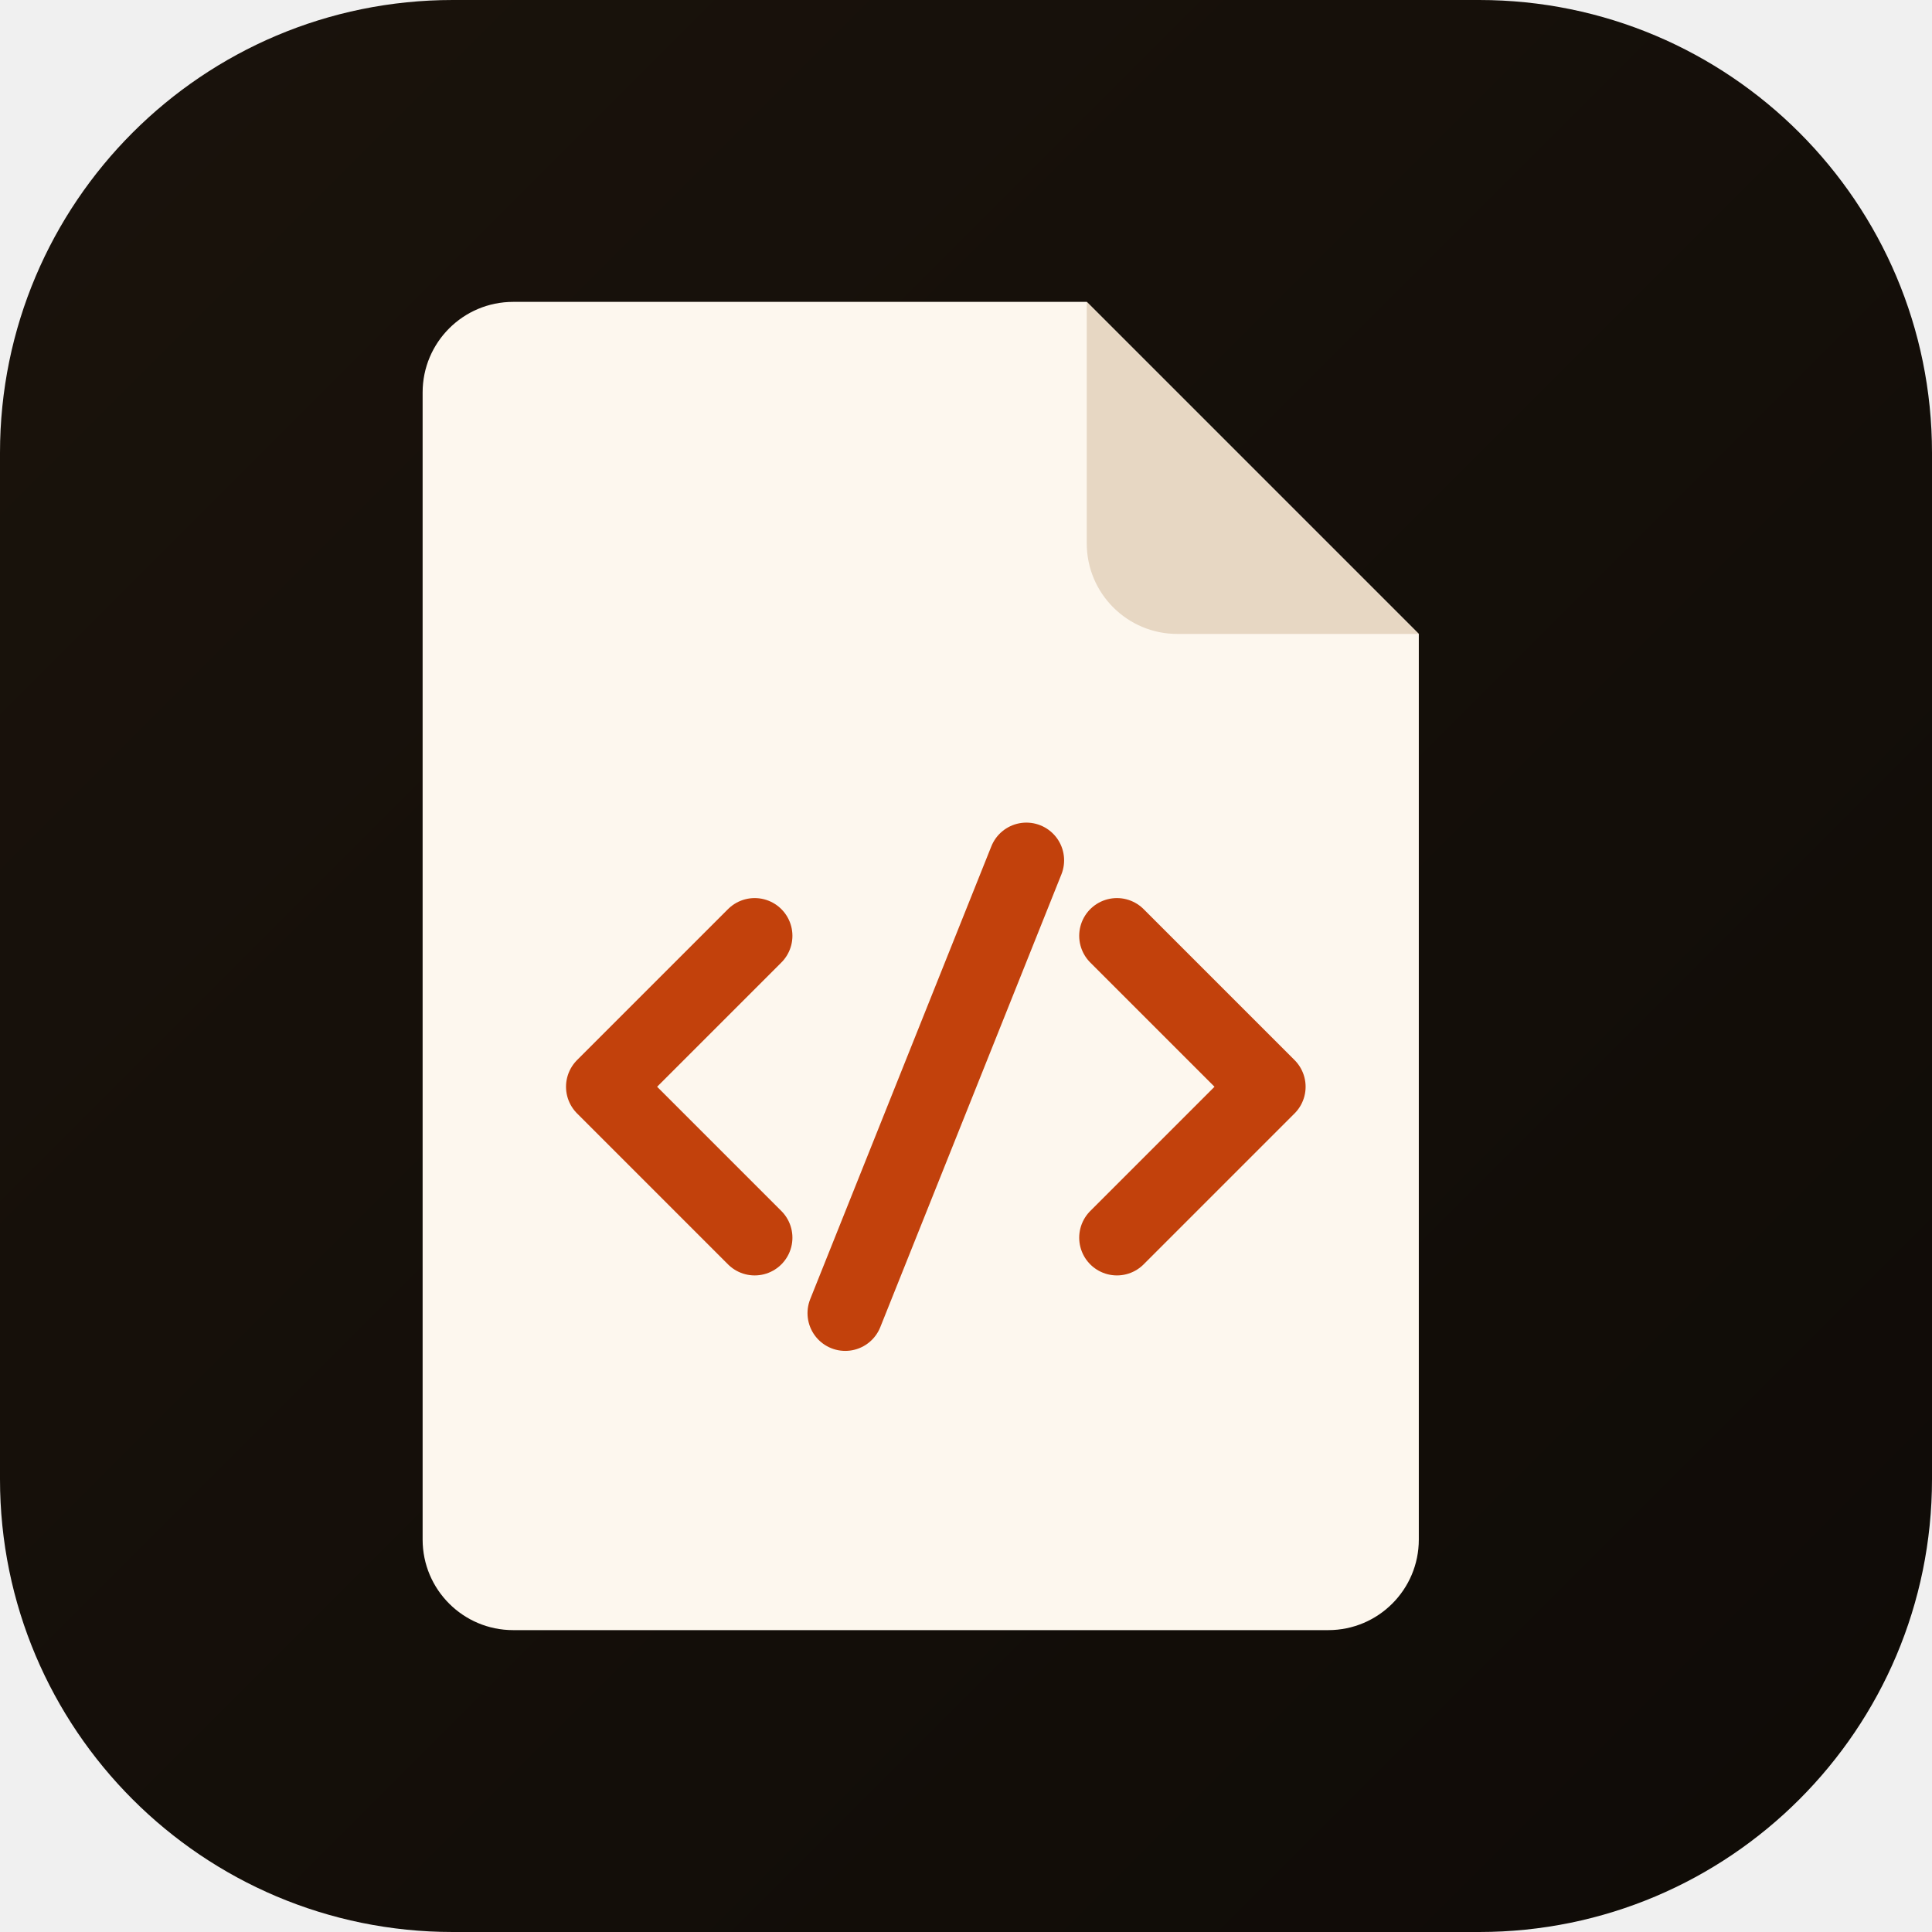
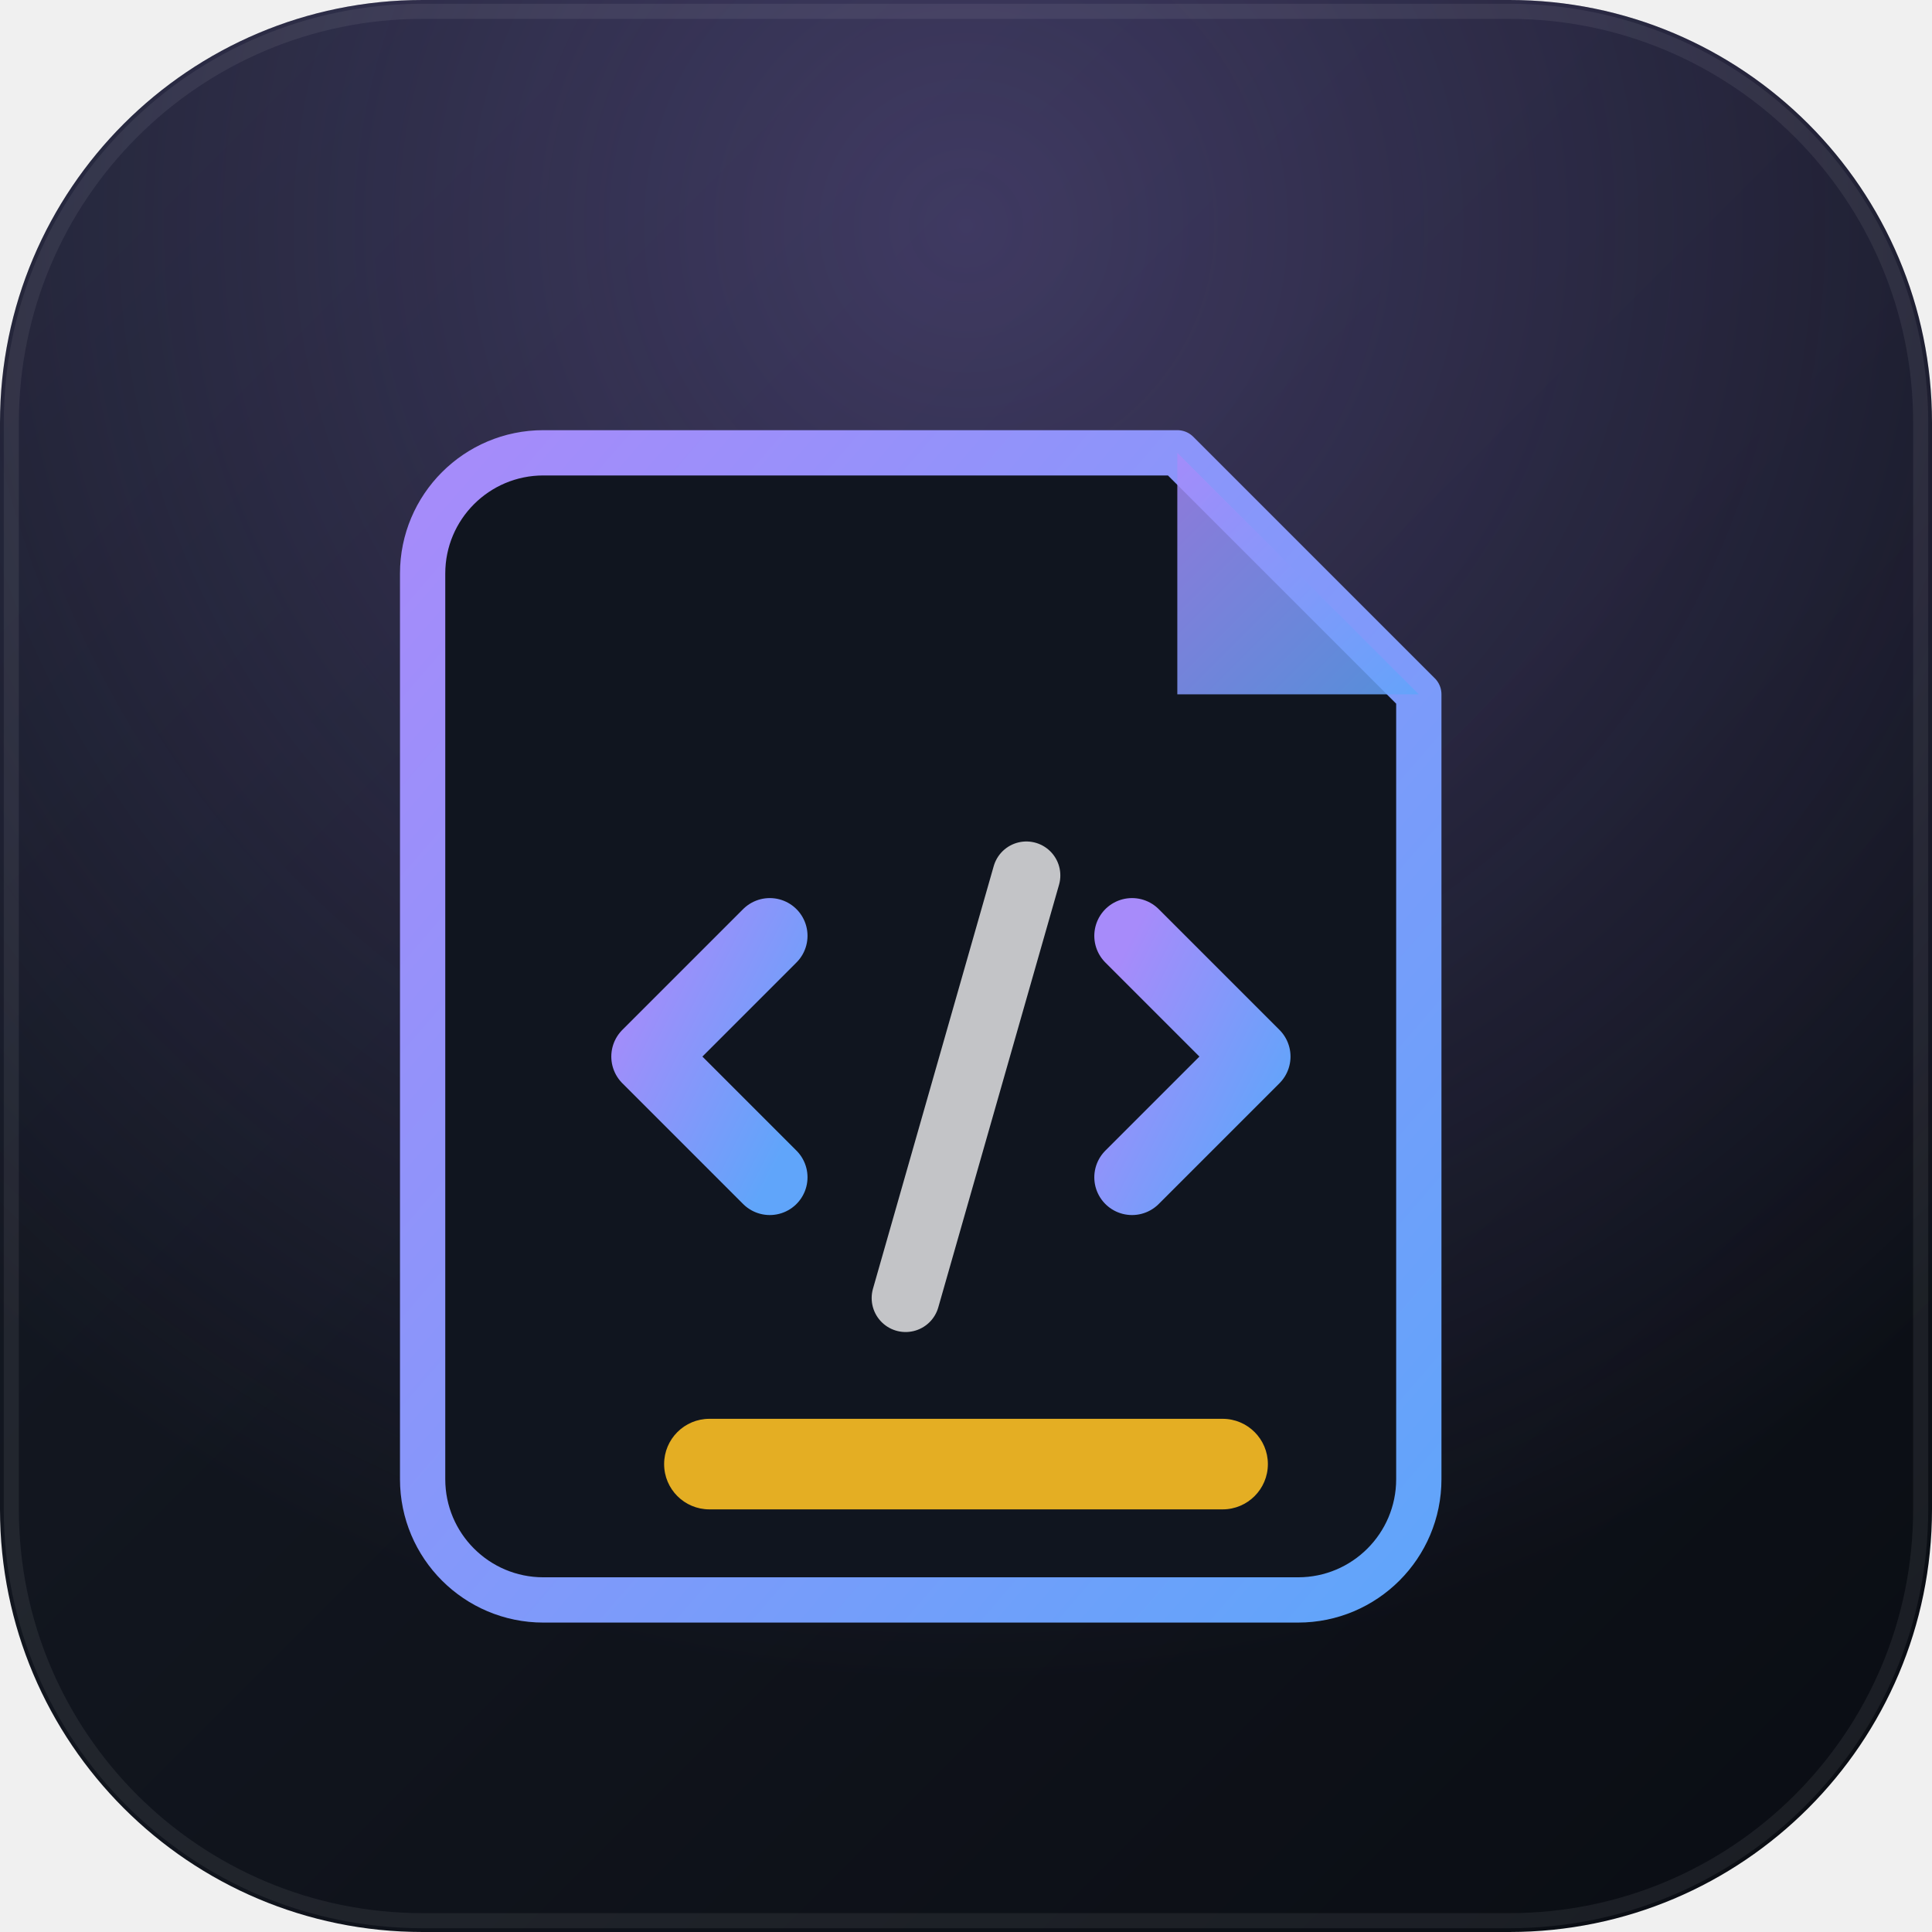
<svg xmlns="http://www.w3.org/2000/svg" viewBox="0 0 128 128" role="img" aria-label="Paper2HTML">
  <defs>
-     <linearGradient id="p2h-bg" x1="0" y1="0" x2="1" y2="1">
-       <stop offset="0" stop-color="#1a130c" />
-       <stop offset="1" stop-color="#0f0b07" />
+     <linearGradient id="p2-bg" x1="0" y1="0" x2="1" y2="1">
+       <stop offset="0" stop-color="#171c27" />
+       <stop offset="1" stop-color="#0a0d13" />
    </linearGradient>
+     <linearGradient id="p2-accent" x1="0" y1="0" x2="1" y2="1">
+       <stop offset="0" stop-color="#a78bfa" />
+       <stop offset="1" stop-color="#60a5fa" />
+     </linearGradient>
+     <radialGradient id="p2-glow" cx="0.5" cy="0.12" r="0.75">
+       <stop offset="0" stop-color="#a78bfa" stop-opacity=".30" />
+       <stop offset="1" stop-color="#a78bfa" stop-opacity="0" />
+     </radialGradient>
  </defs>
-   <rect width="128" height="128" rx="30" fill="url(#p2h-bg)" />
-   <path d="M34 20 H72 L94 42 V102 A6 6 0 0 1 88 108 H34 A6 6 0 0 1 28 102 V26 A6 6 0 0 1 34 20 Z" fill="#fdf7ee" />
-   <path d="M72 20 L94 42 H78 A6 6 0 0 1 72 36 Z" fill="#e7d7c3" />
-   <g stroke="#c2410c" stroke-width="5" fill="none" stroke-linecap="round" stroke-linejoin="round">
-     <path d="M50 62 L40 72 L50 82" />
-     <path d="M74 62 L84 72 L74 82" />
-     <path d="M68 57 L56 87" />
-   </g>
+   <rect width="128" height="128" rx="28" fill="url(#p2-bg)" />
+   <rect width="128" height="128" rx="28" fill="url(#p2-glow)" />
+   <rect x="0.75" y="0.75" width="126.5" height="126.5" rx="27.25" fill="none" stroke="#ffffff" stroke-opacity=".07" />
+   <path d="M36 30h42l16 16v52a8 8 0 0 1-8 8H36a8 8 0 0 1-8-8V38a8 8 0 0 1 8-8Z" fill="#10151f" stroke="url(#p2-accent)" stroke-width="3" stroke-linejoin="round" />
+   <path d="M78 30l16 16H78Z" fill="url(#p2-accent)" fill-opacity=".85" />
+   <path d="M51 62l-8 8 8 8" fill="none" stroke="url(#p2-accent)" stroke-width="5" stroke-linecap="round" stroke-linejoin="round" />
+   <path d="M75 62l8 8-8 8" fill="none" stroke="url(#p2-accent)" stroke-width="5" stroke-linecap="round" stroke-linejoin="round" />
+   <path d="M68 58l-8 28" fill="none" stroke="#ffffff" stroke-opacity=".75" stroke-width="4.5" stroke-linecap="round" />
+   <rect x="44" y="94" width="40" height="6" rx="3" fill="#fbbf24" fill-opacity=".9" />
</svg>
